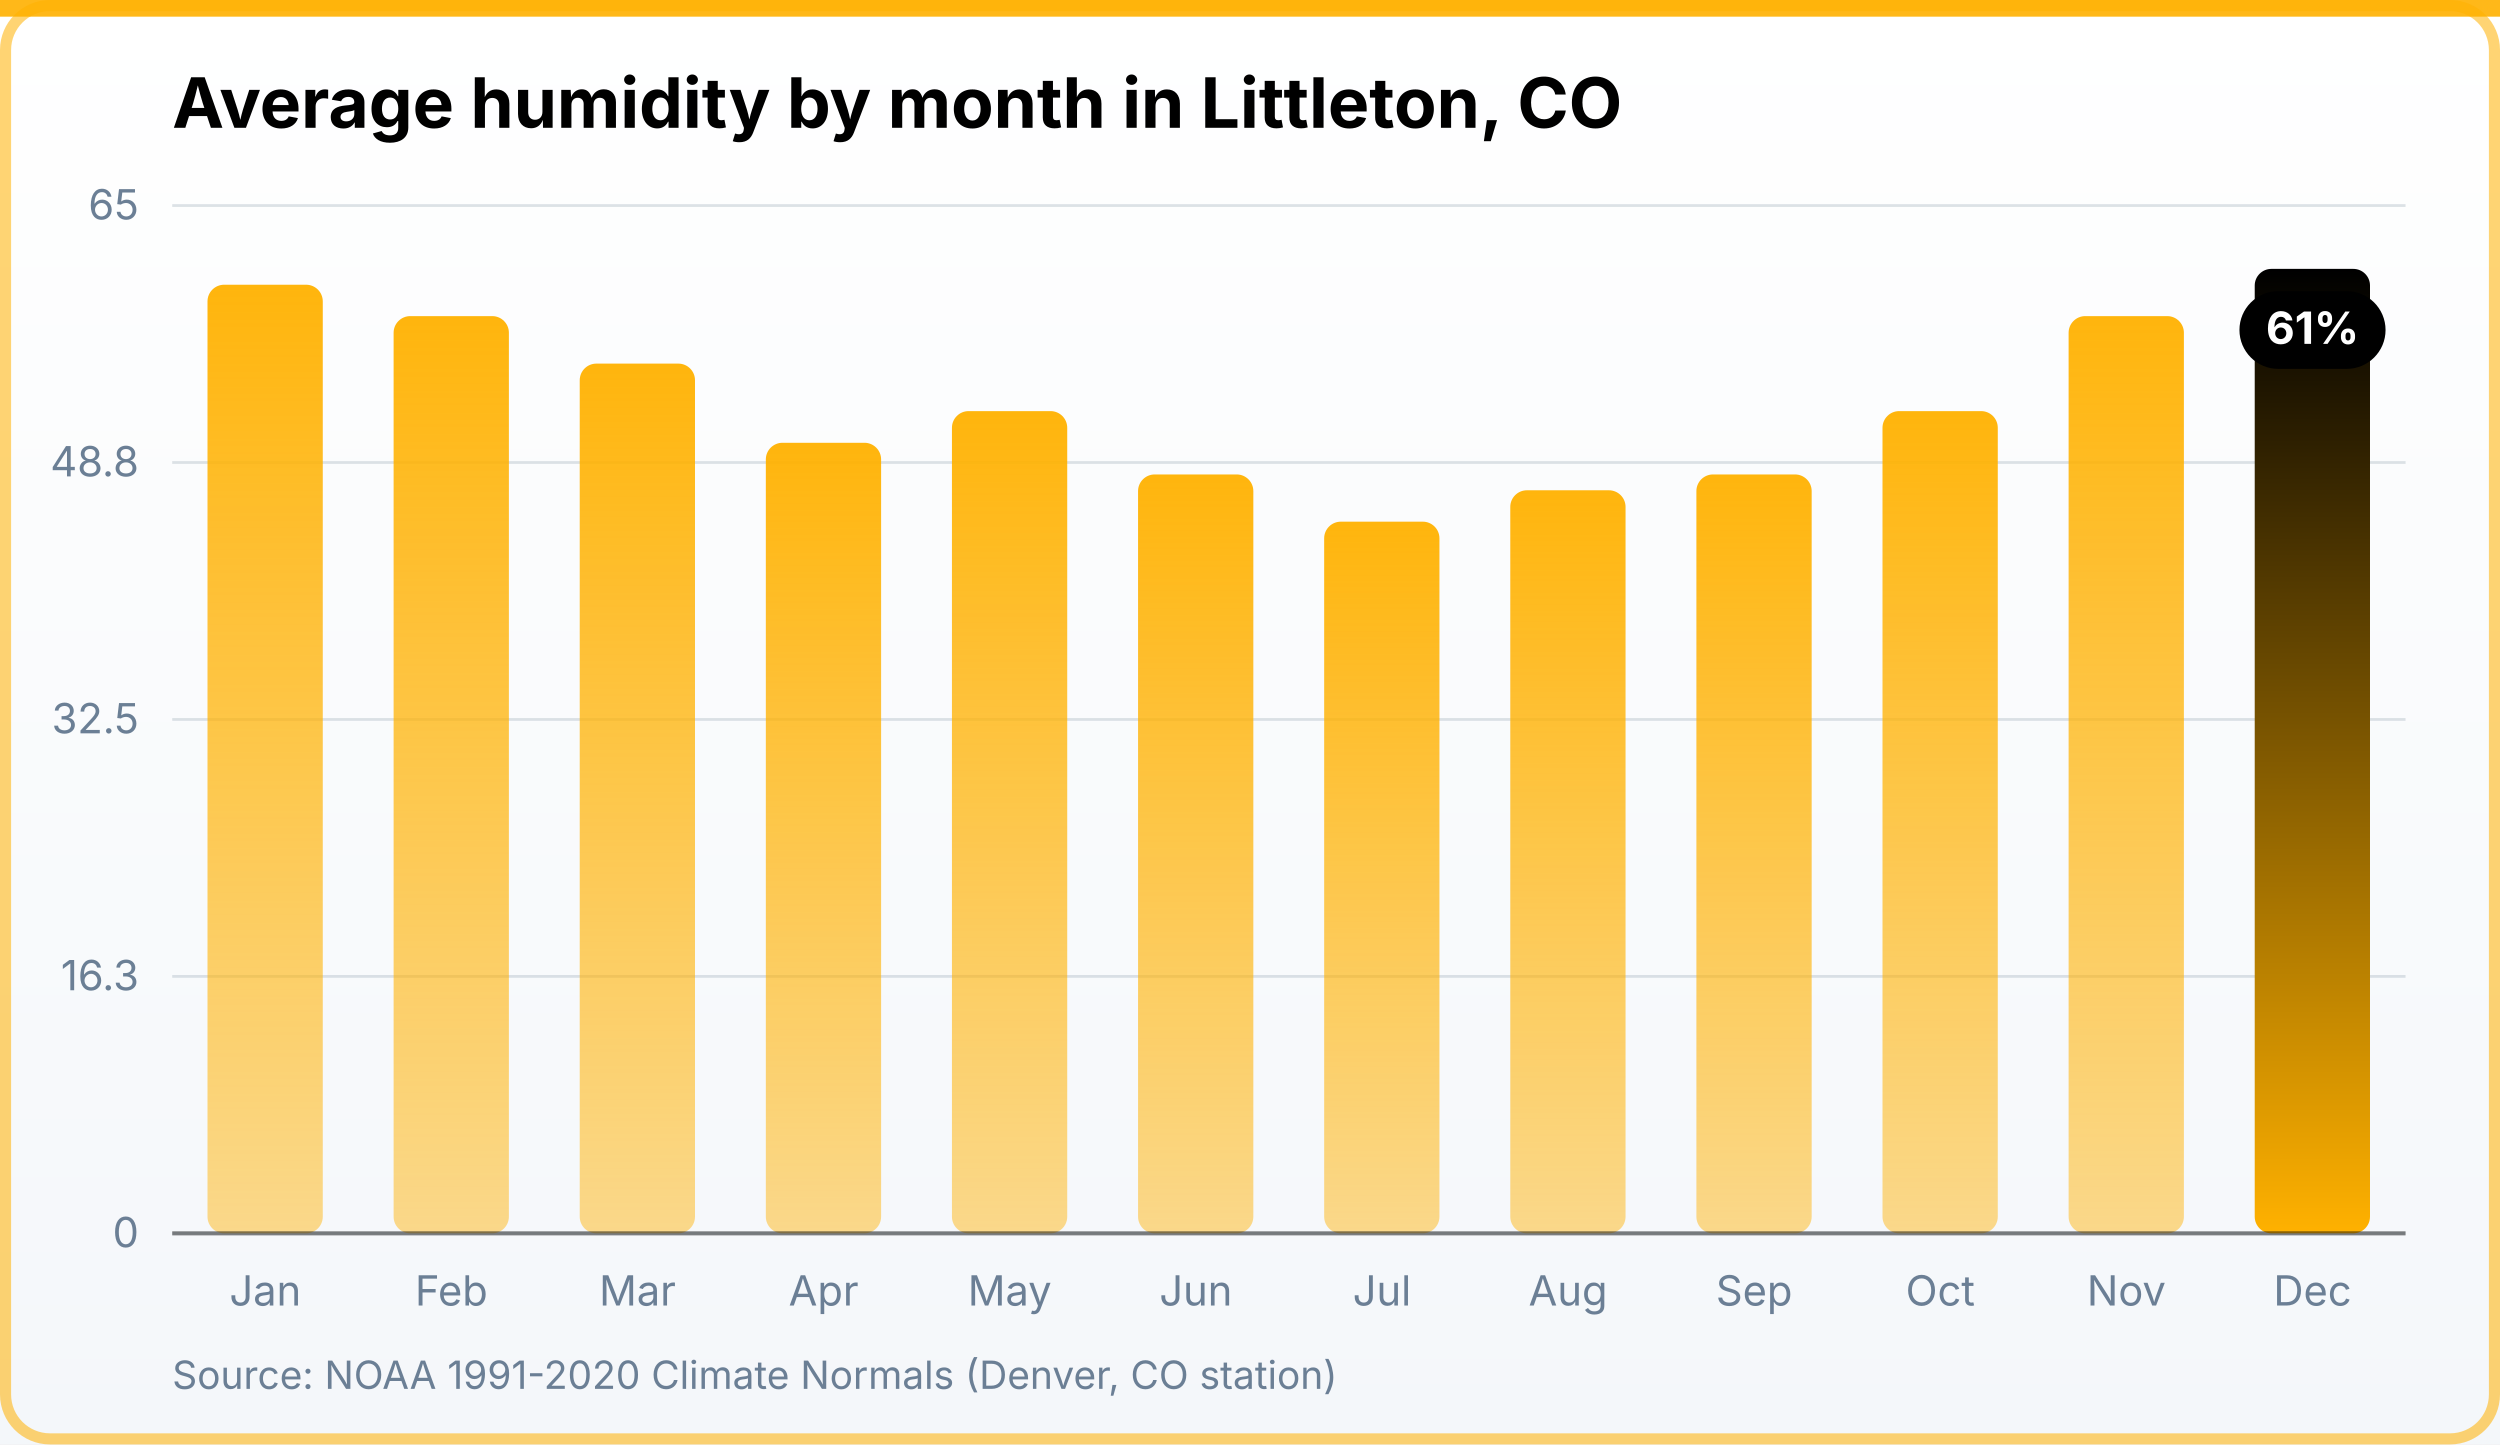
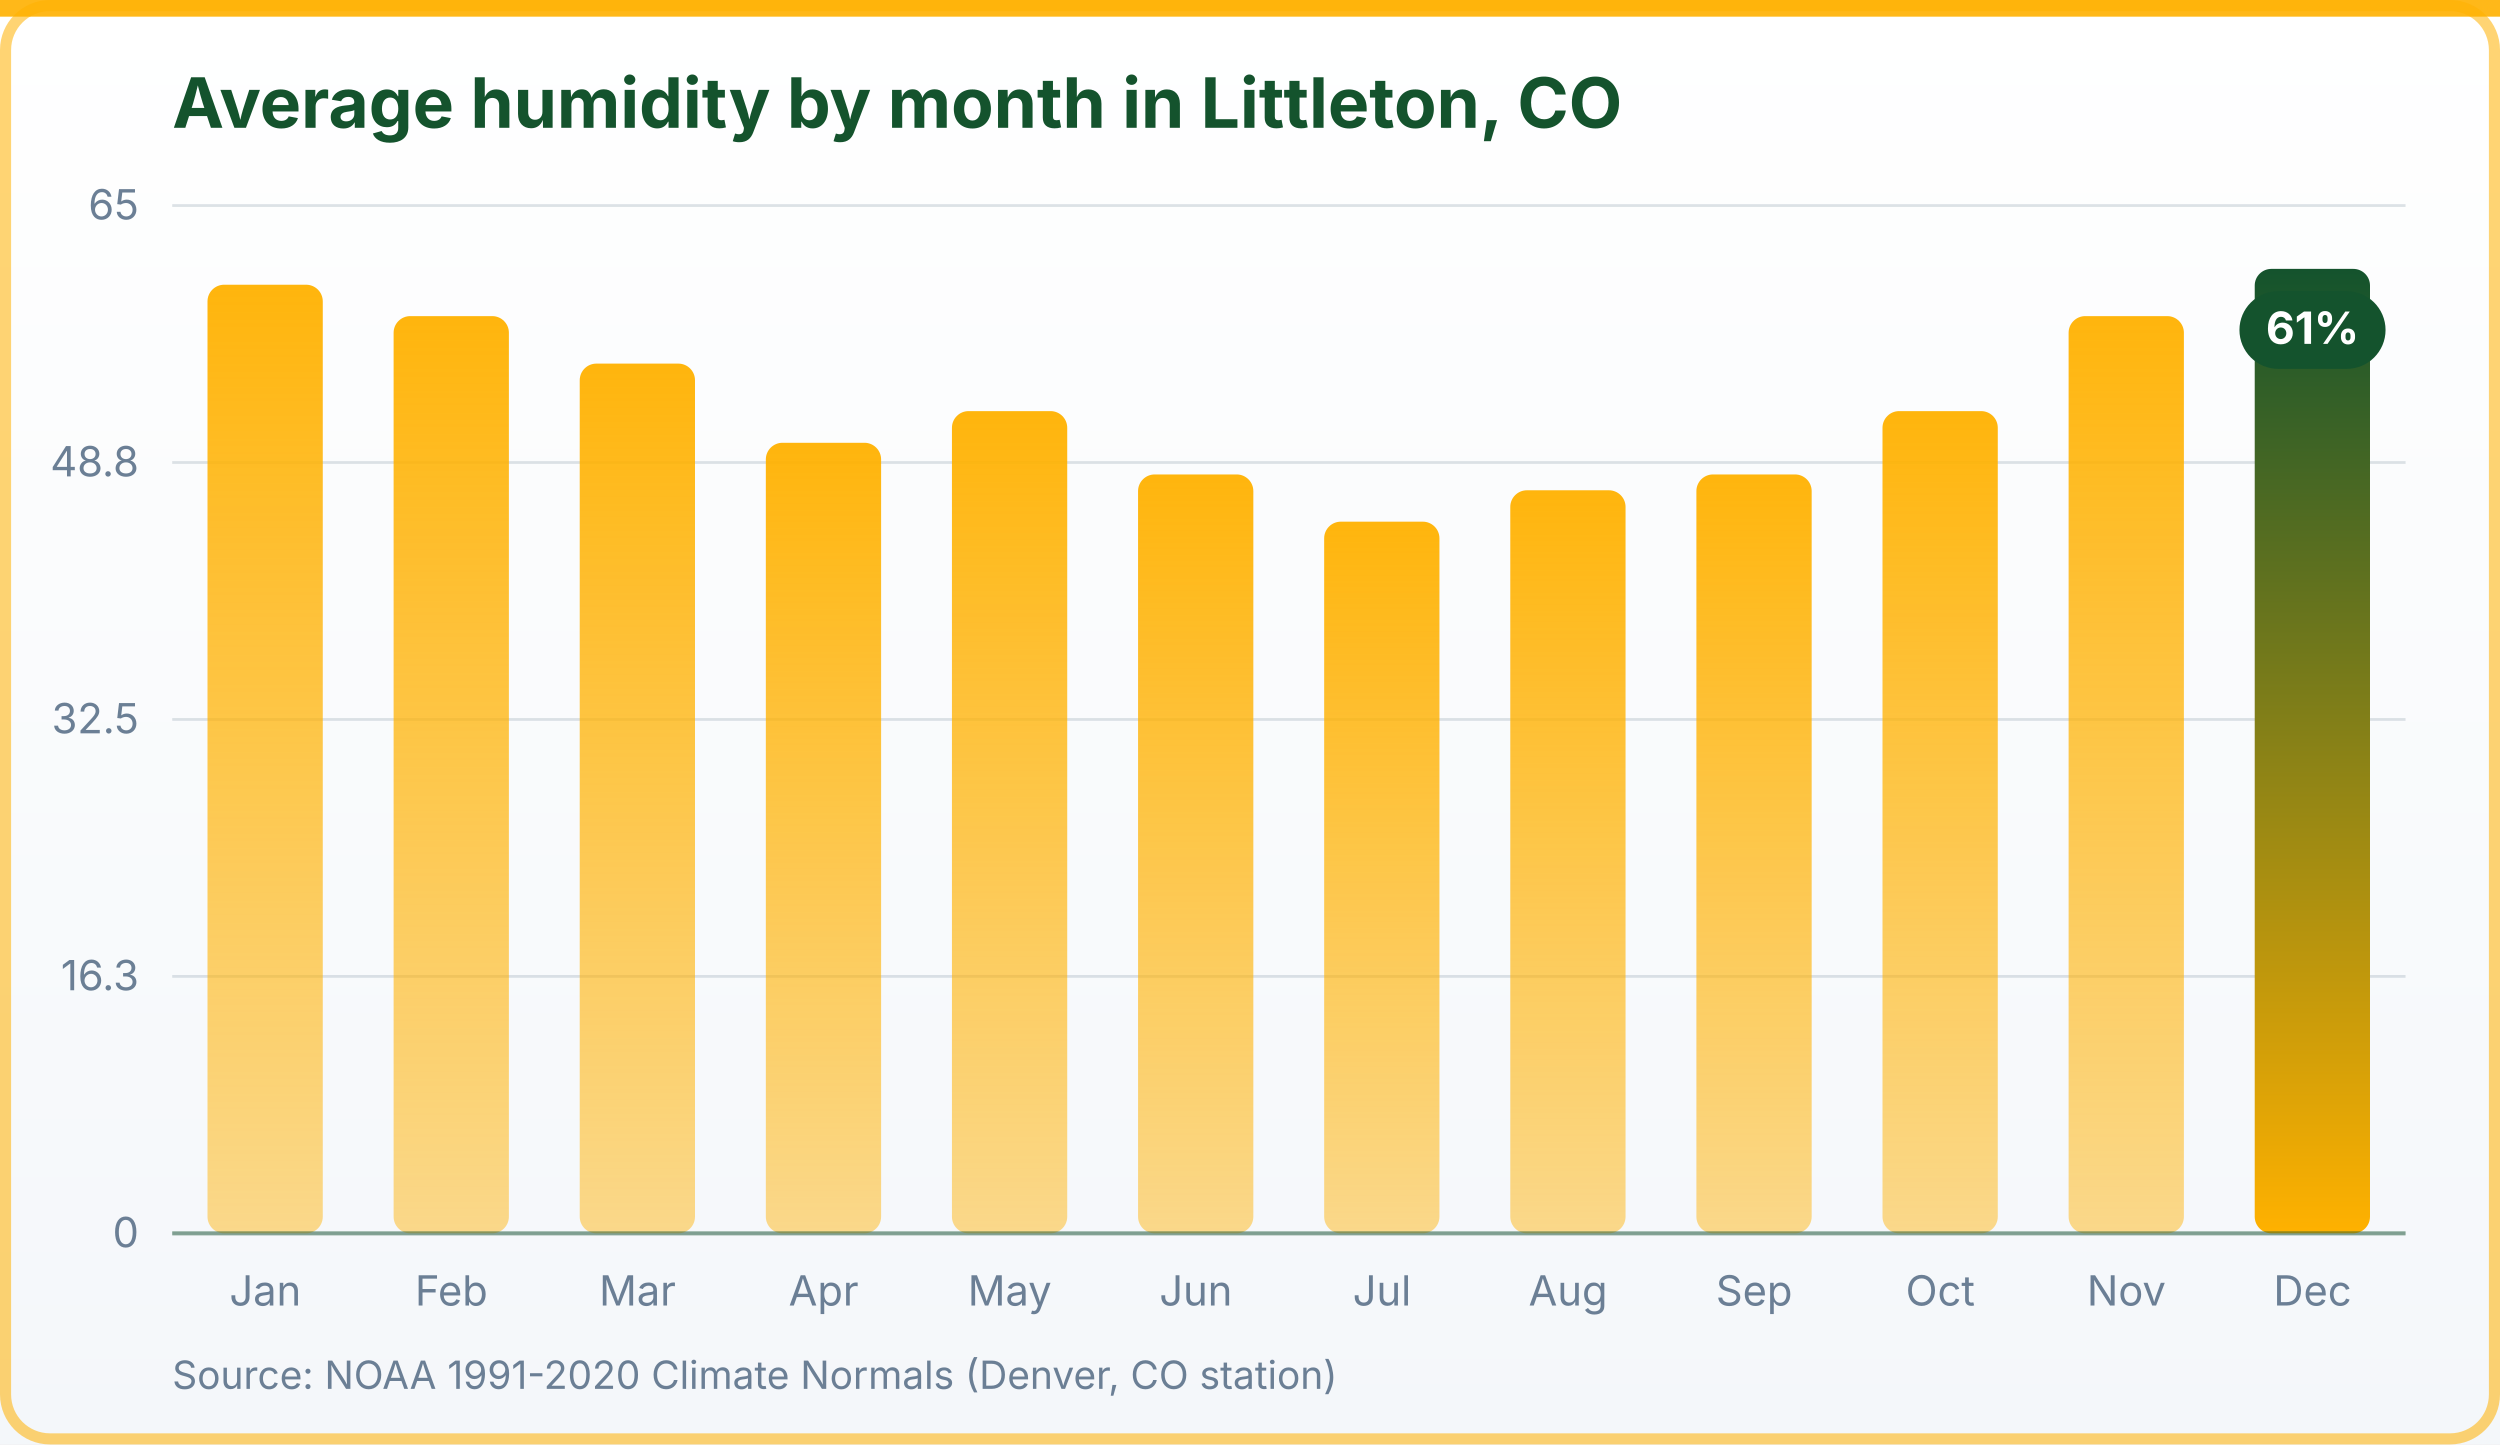
<svg xmlns="http://www.w3.org/2000/svg" viewBox="0 0 900 520" width="900" height="520" role="img">
  <defs>
    <linearGradient id="cbg" x1="0" y1="0" x2="0" y2="1">
      <stop offset="0" stop-color="#ffffff" />
      <stop offset="1" stop-color="#f4f7fa" />
    </linearGradient>
    <linearGradient id="barg" x1="0" y1="0" x2="0" y2="1">
      <stop offset="0" stop-color="#FFB100" stop-opacity=".95" />
      <stop offset="1" stop-color="#FFB100" stop-opacity=".45" />
    </linearGradient>
    <linearGradient id="barp" x1="0" y1="0" x2="0" y2="1">
-       <stop offset="0" stop-color="#000000" />
+       <stop offset="0" stop-color="#14532D" />
      <stop offset="1" stop-color="#FFB100" />
    </linearGradient>
  </defs>
  <rect width="900" height="520" fill="url(#cbg)" />
  <rect x="0" y="0" width="900" height="6" fill="#FFB100" fill-opacity=".9" />
-   <text x="62" y="46" font-family="system-ui,-apple-system,Segoe UI,sans-serif" font-size="25" font-weight="700" fill="#000000">Average humidity by month in Littleton, CO</text>
+   <text x="62" y="46" font-family="system-ui,-apple-system,Segoe UI,sans-serif" font-size="25" font-weight="700" fill="#14532D">Average humidity by month in Littleton, CO</text>
  <line x1="62" y1="444" x2="866" y2="444" stroke="#6b7f95" stroke-opacity=".22" stroke-width="1" />
  <text x="50" y="449" text-anchor="end" font-family="system-ui,-apple-system,Segoe UI,sans-serif" font-size="15" fill="#6b7f95">0</text>
  <line x1="62" y1="351.5" x2="866" y2="351.5" stroke="#6b7f95" stroke-opacity=".22" stroke-width="1" />
  <text x="50" y="356.5" text-anchor="end" font-family="system-ui,-apple-system,Segoe UI,sans-serif" font-size="15" fill="#6b7f95">16.3</text>
  <line x1="62" y1="259" x2="866" y2="259" stroke="#6b7f95" stroke-opacity=".22" stroke-width="1" />
  <text x="50" y="264" text-anchor="end" font-family="system-ui,-apple-system,Segoe UI,sans-serif" font-size="15" fill="#6b7f95">32.5</text>
  <line x1="62" y1="166.5" x2="866" y2="166.5" stroke="#6b7f95" stroke-opacity=".22" stroke-width="1" />
  <text x="50" y="171.5" text-anchor="end" font-family="system-ui,-apple-system,Segoe UI,sans-serif" font-size="15" fill="#6b7f95">48.8</text>
  <line x1="62" y1="74" x2="866" y2="74" stroke="#6b7f95" stroke-opacity=".22" stroke-width="1" />
  <text x="50" y="79" text-anchor="end" font-family="system-ui,-apple-system,Segoe UI,sans-serif" font-size="15" fill="#6b7f95">65</text>
  <rect x="74.7" y="102.5" width="41.5" height="341.5" rx="6" fill="url(#barg)" />
  <text x="95.5" y="470" text-anchor="middle" font-family="system-ui,-apple-system,Segoe UI,sans-serif" font-size="15" fill="#6b7f95">Jan</text>
  <rect x="141.7" y="113.8" width="41.5" height="330.2" rx="6" fill="url(#barg)" />
  <text x="162.5" y="470" text-anchor="middle" font-family="system-ui,-apple-system,Segoe UI,sans-serif" font-size="15" fill="#6b7f95">Feb</text>
  <rect x="208.7" y="130.9" width="41.5" height="313.1" rx="6" fill="url(#barg)" />
  <text x="229.5" y="470" text-anchor="middle" font-family="system-ui,-apple-system,Segoe UI,sans-serif" font-size="15" fill="#6b7f95">Mar</text>
  <rect x="275.7" y="159.4" width="41.5" height="284.6" rx="6" fill="url(#barg)" />
  <text x="296.5" y="470" text-anchor="middle" font-family="system-ui,-apple-system,Segoe UI,sans-serif" font-size="15" fill="#6b7f95">Apr</text>
  <rect x="342.7" y="148" width="41.5" height="296" rx="6" fill="url(#barg)" />
  <text x="363.5" y="470" text-anchor="middle" font-family="system-ui,-apple-system,Segoe UI,sans-serif" font-size="15" fill="#6b7f95">May</text>
  <rect x="409.7" y="170.8" width="41.5" height="273.2" rx="6" fill="url(#barg)" />
  <text x="430.5" y="470" text-anchor="middle" font-family="system-ui,-apple-system,Segoe UI,sans-serif" font-size="15" fill="#6b7f95">Jun</text>
  <rect x="476.7" y="187.8" width="41.5" height="256.2" rx="6" fill="url(#barg)" />
  <text x="497.5" y="470" text-anchor="middle" font-family="system-ui,-apple-system,Segoe UI,sans-serif" font-size="15" fill="#6b7f95">Jul</text>
  <rect x="543.7" y="176.5" width="41.5" height="267.5" rx="6" fill="url(#barg)" />
  <text x="564.5" y="470" text-anchor="middle" font-family="system-ui,-apple-system,Segoe UI,sans-serif" font-size="15" fill="#6b7f95">Aug</text>
  <rect x="610.7" y="170.8" width="41.5" height="273.2" rx="6" fill="url(#barg)" />
  <text x="631.5" y="470" text-anchor="middle" font-family="system-ui,-apple-system,Segoe UI,sans-serif" font-size="15" fill="#6b7f95">Sep</text>
  <rect x="677.7" y="148" width="41.5" height="296" rx="6" fill="url(#barg)" />
  <text x="698.5" y="470" text-anchor="middle" font-family="system-ui,-apple-system,Segoe UI,sans-serif" font-size="15" fill="#6b7f95">Oct</text>
  <rect x="744.7" y="113.8" width="41.5" height="330.2" rx="6" fill="url(#barg)" />
  <text x="765.5" y="470" text-anchor="middle" font-family="system-ui,-apple-system,Segoe UI,sans-serif" font-size="15" fill="#6b7f95">Nov</text>
  <rect x="811.7" y="96.8" width="41.5" height="347.2" rx="6" fill="url(#barp)" />
  <text x="832.5" y="470" text-anchor="middle" font-family="system-ui,-apple-system,Segoe UI,sans-serif" font-size="15" fill="#6b7f95">Dec</text>
-   <rect x="806.2" y="104.8" width="52.6" height="28" rx="14" fill="#000000" />
+   <rect x="806.2" y="104.8" width="52.6" height="28" rx="14" fill="#14532D" />
  <text x="832.5" y="123.8" text-anchor="middle" font-family="system-ui,-apple-system,Segoe UI,sans-serif" font-size="16" font-weight="700" fill="#ffffff">61%</text>
-   <line x1="62" y1="444" x2="866" y2="444" stroke="#000000" stroke-opacity=".45" stroke-width="1.5" />
+   <line x1="62" y1="444" x2="866" y2="444" stroke="#14532D" stroke-opacity=".45" stroke-width="1.5" />
  <text x="62" y="500" font-family="system-ui,-apple-system,Segoe UI,sans-serif" font-size="14" fill="#6b7f95">Source: NOAA 1991-2020 Climate Normals (Denver, CO station)</text>
  <rect x="2" y="2" width="896" height="516" rx="16" fill="none" stroke="#FFB100" stroke-opacity=".55" stroke-width="4" />
</svg>
